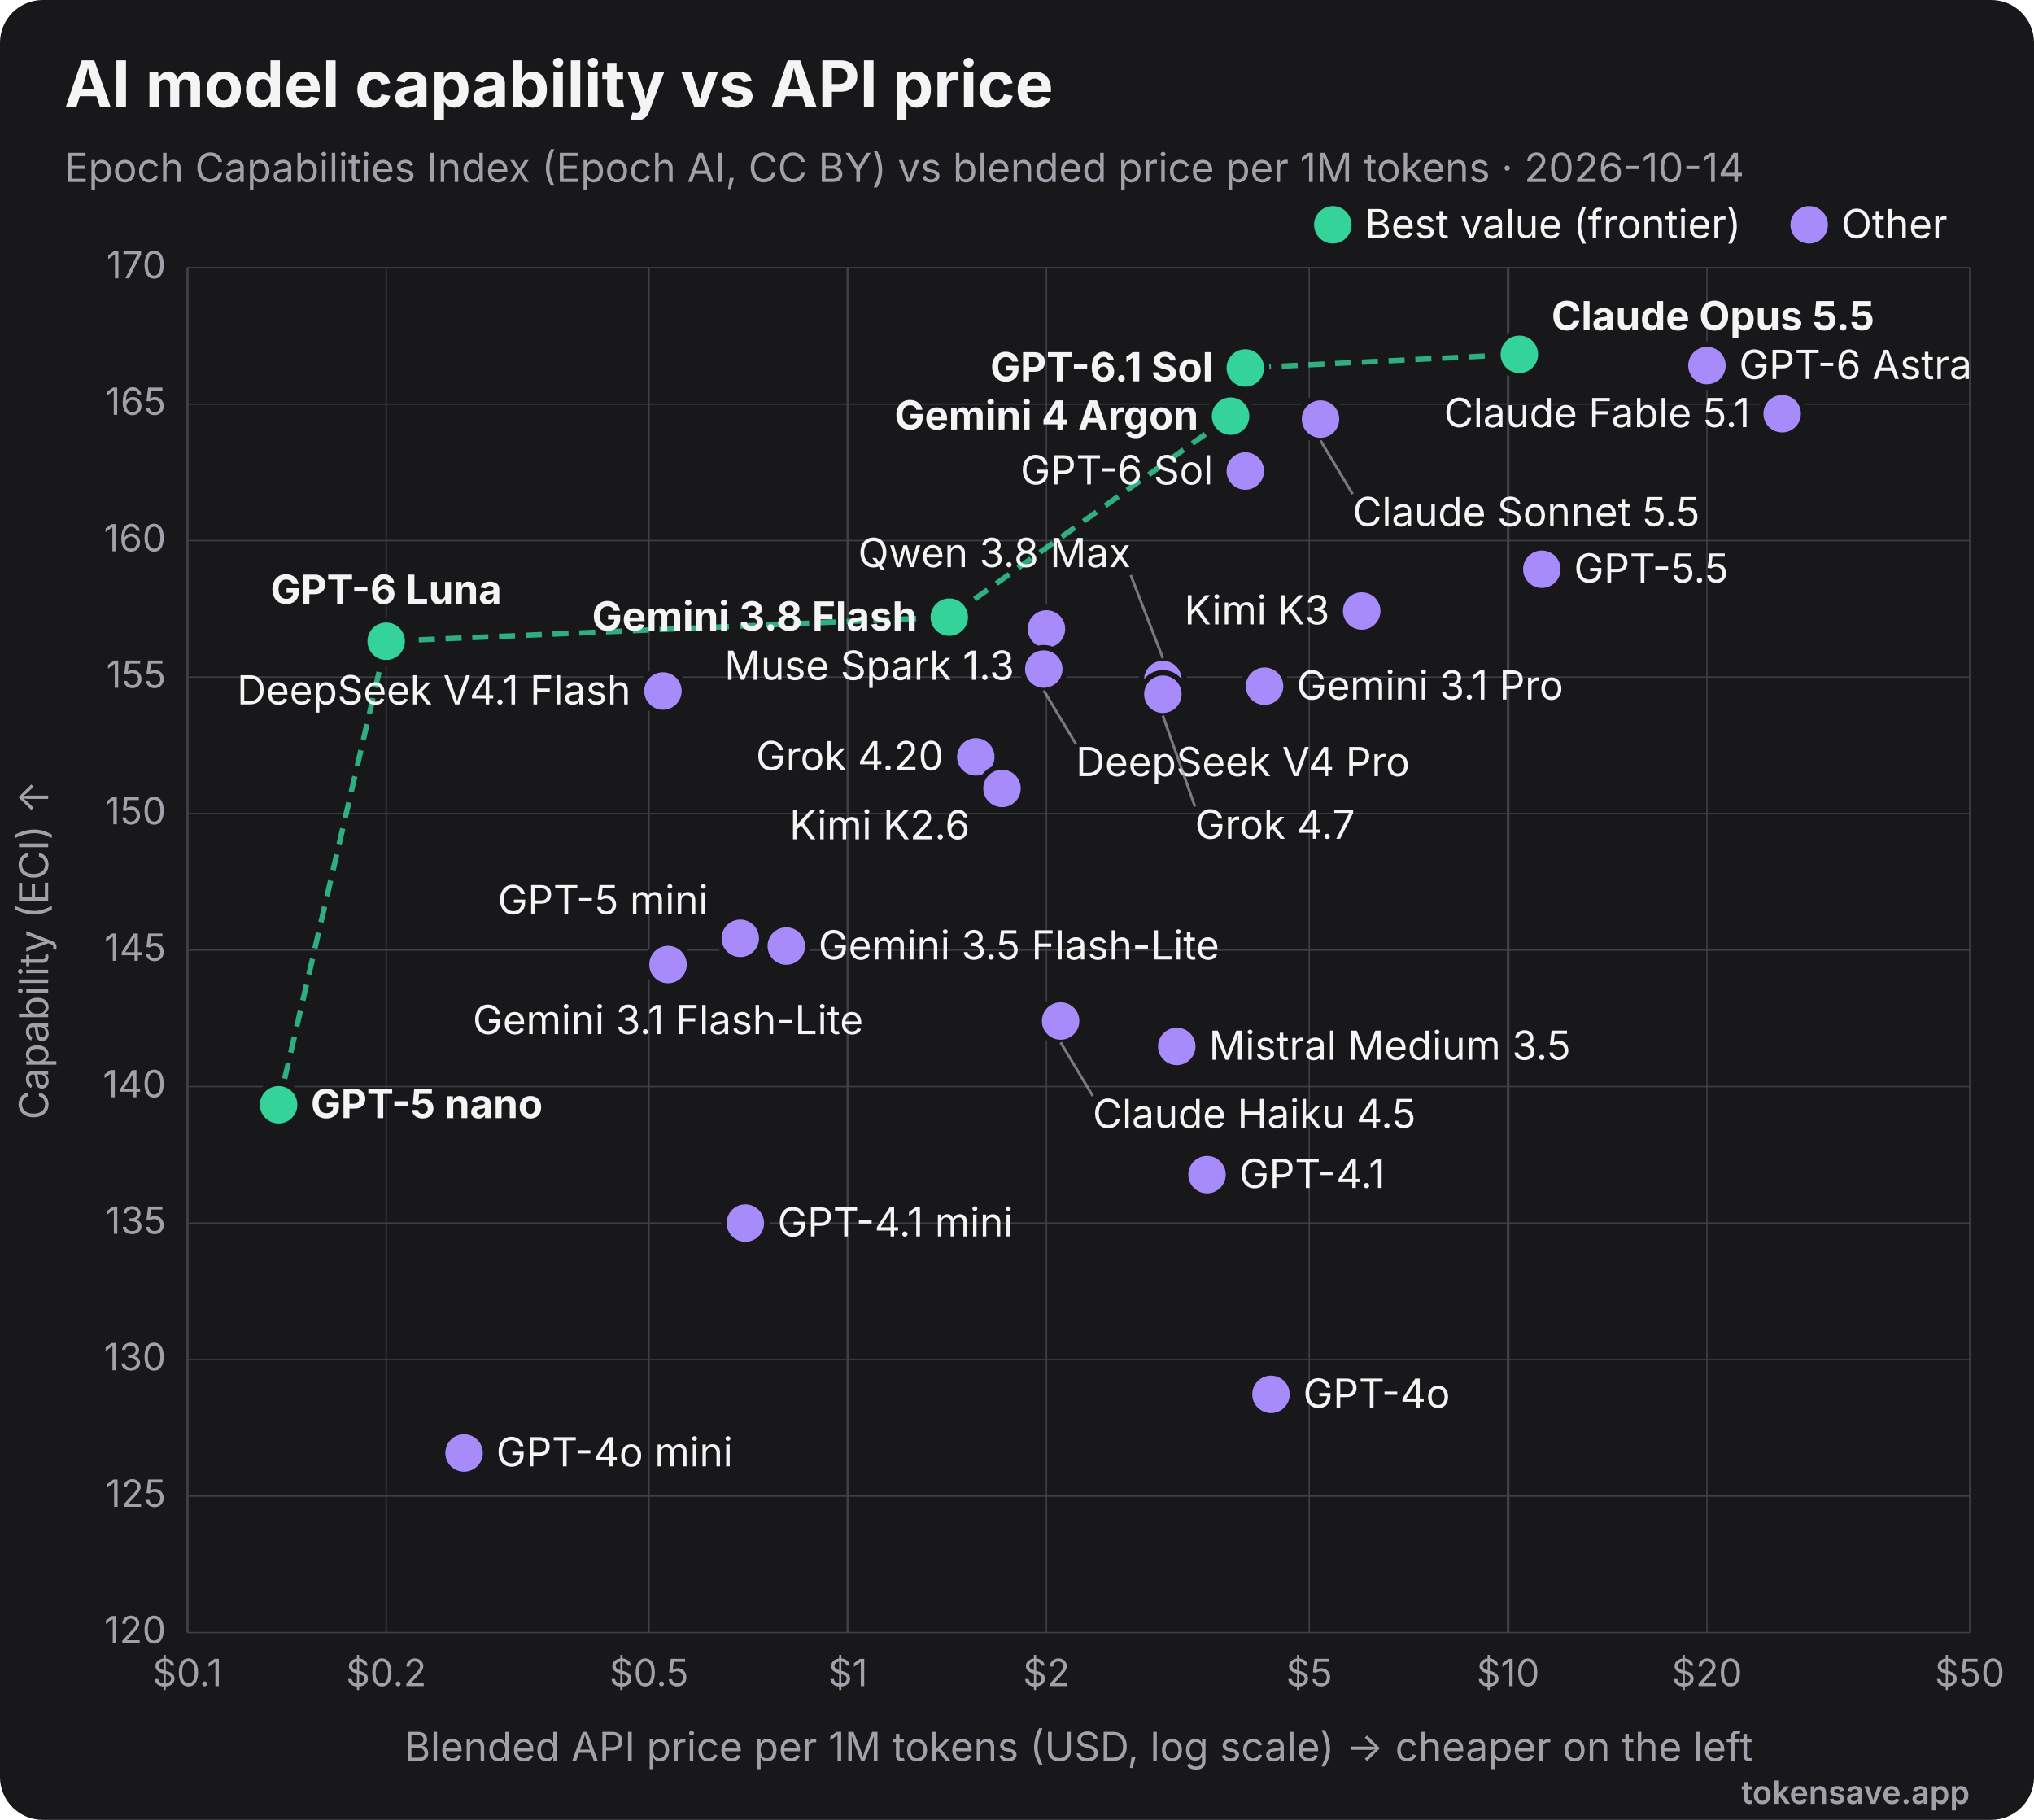
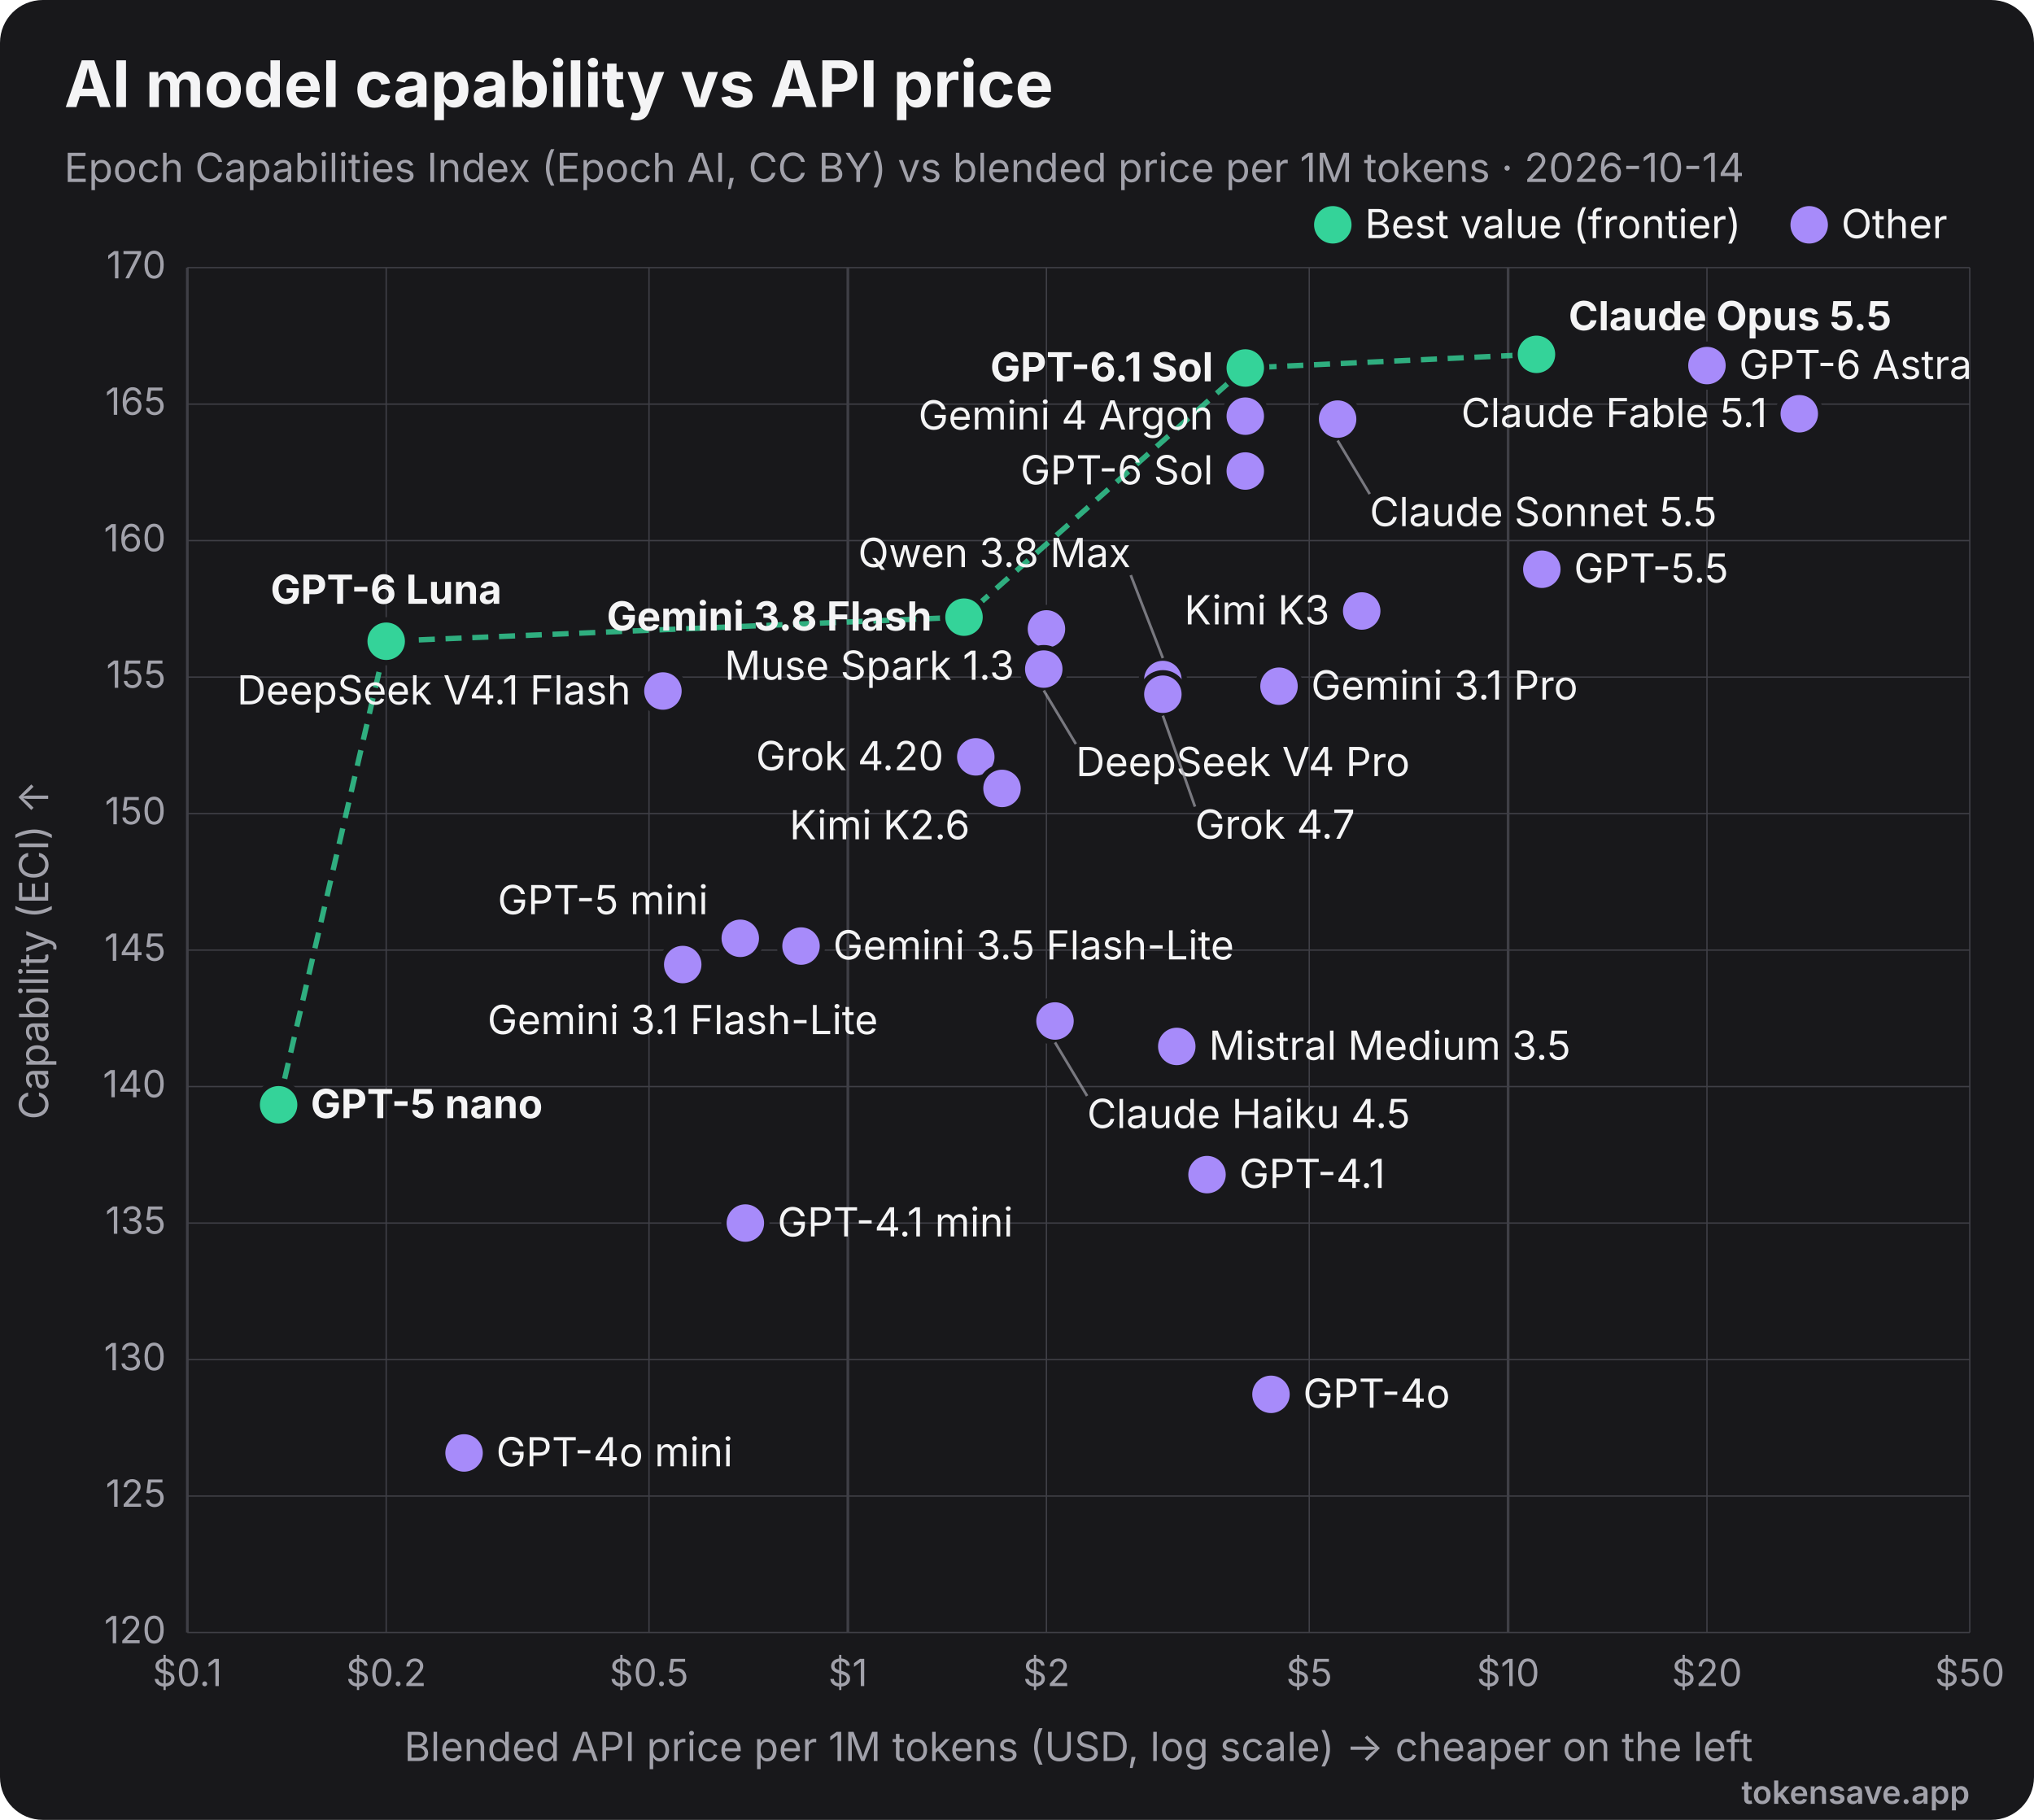
<svg xmlns="http://www.w3.org/2000/svg" viewBox="0 0 760 680" width="760" height="680" role="img" font-family="Inter, 'Segoe UI', Helvetica, Arial, sans-serif">
  <rect width="760" height="680" rx="16" fill="#18181b" />
  <text x="24" y="40" font-size="24" font-weight="700" fill="#f4f4f5">AI model capability vs API price</text>
  <text x="24" y="68" font-size="15" fill="#a1a1aa">Epoch Capabilities Index (Epoch AI, CC BY) vs blended price per 1M tokens · 2026-10-14</text>
  <line x1="70.0" y1="100" x2="70.0" y2="610" stroke="#3f3f46" stroke-width="1" />
  <text x="70.0" y="630" text-anchor="middle" font-size="14" fill="#a1a1aa">$0.1</text>
  <line x1="144.3" y1="100" x2="144.3" y2="610" stroke="#3f3f46" stroke-width="0.5" />
  <text x="144.3" y="630" text-anchor="middle" font-size="14" fill="#a1a1aa">$0.2</text>
  <line x1="242.5" y1="100" x2="242.5" y2="610" stroke="#3f3f46" stroke-width="0.5" />
  <text x="242.5" y="630" text-anchor="middle" font-size="14" fill="#a1a1aa">$0.5</text>
  <line x1="316.8" y1="100" x2="316.8" y2="610" stroke="#3f3f46" stroke-width="1" />
  <text x="316.8" y="630" text-anchor="middle" font-size="14" fill="#a1a1aa">$1</text>
  <line x1="391.0" y1="100" x2="391.0" y2="610" stroke="#3f3f46" stroke-width="0.5" />
  <text x="391.0" y="630" text-anchor="middle" font-size="14" fill="#a1a1aa">$2</text>
  <line x1="489.2" y1="100" x2="489.2" y2="610" stroke="#3f3f46" stroke-width="0.5" />
  <text x="489.2" y="630" text-anchor="middle" font-size="14" fill="#a1a1aa">$5</text>
  <line x1="563.5" y1="100" x2="563.5" y2="610" stroke="#3f3f46" stroke-width="1" />
  <text x="563.5" y="630" text-anchor="middle" font-size="14" fill="#a1a1aa">$10</text>
  <line x1="637.8" y1="100" x2="637.8" y2="610" stroke="#3f3f46" stroke-width="0.5" />
  <text x="637.8" y="630" text-anchor="middle" font-size="14" fill="#a1a1aa">$20</text>
  <line x1="736.0" y1="100" x2="736.0" y2="610" stroke="#3f3f46" stroke-width="0.5" />
  <text x="736.0" y="630" text-anchor="middle" font-size="14" fill="#a1a1aa">$50</text>
  <line x1="70" y1="610.0" x2="736" y2="610.0" stroke="#3f3f46" stroke-width="0.5" />
  <text x="62" y="614.0" text-anchor="end" font-size="14" fill="#a1a1aa">120</text>
  <line x1="70" y1="559.0" x2="736" y2="559.0" stroke="#3f3f46" stroke-width="0.5" />
  <text x="62" y="563.0" text-anchor="end" font-size="14" fill="#a1a1aa">125</text>
  <line x1="70" y1="508.0" x2="736" y2="508.0" stroke="#3f3f46" stroke-width="0.5" />
  <text x="62" y="512.0" text-anchor="end" font-size="14" fill="#a1a1aa">130</text>
  <line x1="70" y1="457.0" x2="736" y2="457.0" stroke="#3f3f46" stroke-width="0.5" />
  <text x="62" y="461.0" text-anchor="end" font-size="14" fill="#a1a1aa">135</text>
  <line x1="70" y1="406.0" x2="736" y2="406.0" stroke="#3f3f46" stroke-width="0.5" />
  <text x="62" y="410.0" text-anchor="end" font-size="14" fill="#a1a1aa">140</text>
  <line x1="70" y1="355.0" x2="736" y2="355.0" stroke="#3f3f46" stroke-width="0.5" />
  <text x="62" y="359.0" text-anchor="end" font-size="14" fill="#a1a1aa">145</text>
  <line x1="70" y1="304.0" x2="736" y2="304.0" stroke="#3f3f46" stroke-width="0.5" />
  <text x="62" y="308.0" text-anchor="end" font-size="14" fill="#a1a1aa">150</text>
  <line x1="70" y1="253.0" x2="736" y2="253.0" stroke="#3f3f46" stroke-width="0.5" />
  <text x="62" y="257.0" text-anchor="end" font-size="14" fill="#a1a1aa">155</text>
  <line x1="70" y1="202.0" x2="736" y2="202.0" stroke="#3f3f46" stroke-width="0.5" />
  <text x="62" y="206.0" text-anchor="end" font-size="14" fill="#a1a1aa">160</text>
  <line x1="70" y1="151.0" x2="736" y2="151.0" stroke="#3f3f46" stroke-width="0.5" />
  <text x="62" y="155.0" text-anchor="end" font-size="14" fill="#a1a1aa">165</text>
  <line x1="70" y1="100.0" x2="736" y2="100.0" stroke="#3f3f46" stroke-width="0.5" />
  <text x="62" y="104.0" text-anchor="end" font-size="14" fill="#a1a1aa">170</text>
  <text x="403" y="658" text-anchor="middle" font-size="15" fill="#a1a1aa">Blended API price per 1M tokens (USD, log scale) → cheaper on the left</text>
  <text x="18" y="355" transform="rotate(-90 18 355)" text-anchor="middle" font-size="15" fill="#a1a1aa">Capability (ECI) ↑</text>
-   <polyline points="104.1,412.8 144.3,239.6 354.7,230.6 459.8,155.5 465.3,137.5 567.7,132.4" fill="none" stroke="#34d399" stroke-width="2" stroke-dasharray="6 4" opacity="0.8" />
-   <circle cx="567.7" cy="132.4" r="8" fill="#34d399" stroke="#18181b" stroke-width="2" />
-   <text x="579.7" y="123.4" text-anchor="start" font-size="15" font-weight="700" fill="#f4f4f5">Claude Opus 5.5</text>
+   <polyline points="104.1,412.8 144.3,239.6 360.2,230.6 465.3,137.5 574.1,132.4" fill="none" stroke="#34d399" stroke-width="2" stroke-dasharray="6 4" opacity="0.8" />
+   <circle cx="574.1" cy="132.4" r="8" fill="#34d399" stroke="#18181b" stroke-width="2" />
+   <text x="586.1" y="123.4" text-anchor="start" font-size="15" font-weight="700" fill="#f4f4f5">Claude Opus 5.5</text>
  <circle cx="637.8" cy="136.6" r="8" fill="#a78bfa" stroke="#18181b" stroke-width="2" />
  <text x="649.8" y="141.6" text-anchor="start" font-size="15" font-weight="400" fill="#f4f4f5">GPT-6 Astra</text>
  <circle cx="465.3" cy="137.5" r="8" fill="#34d399" stroke="#18181b" stroke-width="2" />
  <text x="453.3" y="142.5" text-anchor="end" font-size="15" font-weight="700" fill="#f4f4f5">GPT-6.1 Sol</text>
-   <circle cx="665.9" cy="154.6" r="8" fill="#a78bfa" stroke="#18181b" stroke-width="2" />
-   <text x="653.9" y="159.6" text-anchor="end" font-size="15" font-weight="400" fill="#f4f4f5">Claude Fable 5.1</text>
-   <circle cx="459.8" cy="155.5" r="8" fill="#34d399" stroke="#18181b" stroke-width="2" />
-   <text x="447.8" y="160.5" text-anchor="end" font-size="15" font-weight="700" fill="#f4f4f5">Gemini 4 Argon</text>
-   <circle cx="493.4" cy="156.6" r="8" fill="#a78bfa" stroke="#18181b" stroke-width="2" />
-   <line x1="493.4" y1="164.6" x2="505.4" y2="184.6" stroke="#a1a1aa" stroke-width="1" opacity="0.7" />
-   <text x="505.4" y="196.6" text-anchor="start" font-size="15" font-weight="400" fill="#f4f4f5">Claude Sonnet 5.5</text>
+   <circle cx="672.3" cy="154.6" r="8" fill="#a78bfa" stroke="#18181b" stroke-width="2" />
+   <text x="660.3" y="159.6" text-anchor="end" font-size="15" font-weight="400" fill="#f4f4f5">Claude Fable 5.1</text>
+   <circle cx="465.3" cy="155.5" r="8" fill="#a78bfa" stroke="#18181b" stroke-width="2" />
+   <text x="453.3" y="160.5" text-anchor="end" font-size="15" font-weight="400" fill="#f4f4f5">Gemini 4 Argon</text>
+   <circle cx="499.8" cy="156.6" r="8" fill="#a78bfa" stroke="#18181b" stroke-width="2" />
+   <line x1="499.8" y1="164.6" x2="511.8" y2="184.6" stroke="#a1a1aa" stroke-width="1" opacity="0.7" />
+   <text x="511.8" y="196.6" text-anchor="start" font-size="15" font-weight="400" fill="#f4f4f5">Claude Sonnet 5.5</text>
  <circle cx="465.3" cy="176.0" r="8" fill="#a78bfa" stroke="#18181b" stroke-width="2" />
  <text x="453.3" y="181.0" text-anchor="end" font-size="15" font-weight="400" fill="#f4f4f5">GPT-6 Sol</text>
  <circle cx="576.1" cy="212.7" r="8" fill="#a78bfa" stroke="#18181b" stroke-width="2" />
  <text x="588.1" y="217.7" text-anchor="start" font-size="15" font-weight="400" fill="#f4f4f5">GPT-5.5</text>
  <circle cx="508.8" cy="228.3" r="8" fill="#a78bfa" stroke="#18181b" stroke-width="2" />
  <text x="496.8" y="233.3" text-anchor="end" font-size="15" font-weight="400" fill="#f4f4f5">Kimi K3</text>
-   <circle cx="354.7" cy="230.6" r="8" fill="#34d399" stroke="#18181b" stroke-width="2" />
-   <text x="342.7" y="235.6" text-anchor="end" font-size="15" font-weight="700" fill="#f4f4f5">Gemini 3.8 Flash</text>
+   <circle cx="360.2" cy="230.6" r="8" fill="#34d399" stroke="#18181b" stroke-width="2" />
+   <text x="348.2" y="235.6" text-anchor="end" font-size="15" font-weight="700" fill="#f4f4f5">Gemini 3.8 Flash</text>
  <circle cx="391.0" cy="235.0" r="8" fill="#a78bfa" stroke="#18181b" stroke-width="2" />
  <text x="379.0" y="254.0" text-anchor="end" font-size="15" font-weight="400" fill="#f4f4f5">Muse Spark 1.3</text>
  <circle cx="144.3" cy="239.6" r="8" fill="#34d399" stroke="#18181b" stroke-width="2" />
  <text x="144.3" y="225.6" text-anchor="middle" font-size="15" font-weight="700" fill="#f4f4f5">GPT-6 Luna</text>
  <circle cx="390.0" cy="250.0" r="8" fill="#a78bfa" stroke="#18181b" stroke-width="2" />
  <line x1="390.0" y1="258.0" x2="402.0" y2="278.0" stroke="#a1a1aa" stroke-width="1" opacity="0.7" />
  <text x="402.0" y="290.0" text-anchor="start" font-size="15" font-weight="400" fill="#f4f4f5">DeepSeek V4 Pro</text>
  <circle cx="434.5" cy="253.9" r="8" fill="#a78bfa" stroke="#18181b" stroke-width="2" />
  <line x1="434.5" y1="245.9" x2="422.5" y2="214.9" stroke="#a1a1aa" stroke-width="1" opacity="0.7" />
  <text x="422.5" y="211.9" text-anchor="end" font-size="15" font-weight="400" fill="#f4f4f5">Qwen 3.8 Max</text>
-   <circle cx="472.5" cy="256.4" r="8" fill="#a78bfa" stroke="#18181b" stroke-width="2" />
-   <text x="484.5" y="261.4" text-anchor="start" font-size="15" font-weight="400" fill="#f4f4f5">Gemini 3.1 Pro</text>
+   <circle cx="477.9" cy="256.4" r="8" fill="#a78bfa" stroke="#18181b" stroke-width="2" />
+   <text x="489.9" y="261.4" text-anchor="start" font-size="15" font-weight="400" fill="#f4f4f5">Gemini 3.1 Pro</text>
  <circle cx="247.7" cy="258.2" r="8" fill="#a78bfa" stroke="#18181b" stroke-width="2" />
  <text x="235.7" y="263.2" text-anchor="end" font-size="15" font-weight="400" fill="#f4f4f5">DeepSeek V4.1 Flash</text>
  <circle cx="434.5" cy="259.4" r="8" fill="#a78bfa" stroke="#18181b" stroke-width="2" />
  <line x1="434.5" y1="267.4" x2="446.5" y2="301.4" stroke="#a1a1aa" stroke-width="1" opacity="0.7" />
  <text x="446.5" y="313.4" text-anchor="start" font-size="15" font-weight="400" fill="#f4f4f5">Grok 4.7</text>
  <circle cx="364.6" cy="282.8" r="8" fill="#a78bfa" stroke="#18181b" stroke-width="2" />
  <text x="352.6" y="287.8" text-anchor="end" font-size="15" font-weight="400" fill="#f4f4f5">Grok 4.20</text>
  <circle cx="374.4" cy="294.6" r="8" fill="#a78bfa" stroke="#18181b" stroke-width="2" />
  <text x="362.4" y="313.6" text-anchor="end" font-size="15" font-weight="400" fill="#f4f4f5">Kimi K2.6</text>
  <circle cx="276.6" cy="350.6" r="8" fill="#a78bfa" stroke="#18181b" stroke-width="2" />
  <text x="264.6" y="341.6" text-anchor="end" font-size="15" font-weight="400" fill="#f4f4f5">GPT-5 mini</text>
-   <circle cx="293.8" cy="353.5" r="8" fill="#a78bfa" stroke="#18181b" stroke-width="2" />
-   <text x="305.8" y="358.5" text-anchor="start" font-size="15" font-weight="400" fill="#f4f4f5">Gemini 3.5 Flash-Lite</text>
-   <circle cx="249.6" cy="360.4" r="8" fill="#a78bfa" stroke="#18181b" stroke-width="2" />
-   <text x="249.6" y="386.4" text-anchor="middle" font-size="15" font-weight="400" fill="#f4f4f5">Gemini 3.1 Flash-Lite</text>
-   <circle cx="396.3" cy="381.5" r="8" fill="#a78bfa" stroke="#18181b" stroke-width="2" />
-   <line x1="396.3" y1="389.5" x2="408.3" y2="409.5" stroke="#a1a1aa" stroke-width="1" opacity="0.7" />
-   <text x="408.3" y="421.5" text-anchor="start" font-size="15" font-weight="400" fill="#f4f4f5">Claude Haiku 4.5</text>
+   <circle cx="299.3" cy="353.5" r="8" fill="#a78bfa" stroke="#18181b" stroke-width="2" />
+   <text x="311.3" y="358.5" text-anchor="start" font-size="15" font-weight="400" fill="#f4f4f5">Gemini 3.5 Flash-Lite</text>
+   <circle cx="255.1" cy="360.4" r="8" fill="#a78bfa" stroke="#18181b" stroke-width="2" />
+   <text x="255.1" y="386.4" text-anchor="middle" font-size="15" font-weight="400" fill="#f4f4f5">Gemini 3.1 Flash-Lite</text>
+   <circle cx="394.2" cy="381.5" r="8" fill="#a78bfa" stroke="#18181b" stroke-width="2" />
+   <line x1="394.2" y1="389.5" x2="406.2" y2="409.5" stroke="#a1a1aa" stroke-width="1" opacity="0.7" />
+   <text x="406.2" y="421.5" text-anchor="start" font-size="15" font-weight="400" fill="#f4f4f5">Claude Haiku 4.5</text>
  <circle cx="439.7" cy="391.0" r="8" fill="#a78bfa" stroke="#18181b" stroke-width="2" />
  <text x="451.7" y="396.0" text-anchor="start" font-size="15" font-weight="400" fill="#f4f4f5">Mistral Medium 3.5</text>
  <circle cx="104.1" cy="412.8" r="8" fill="#34d399" stroke="#18181b" stroke-width="2" />
  <text x="116.1" y="417.8" text-anchor="start" font-size="15" font-weight="700" fill="#f4f4f5">GPT-5 nano</text>
  <circle cx="451.0" cy="438.9" r="8" fill="#a78bfa" stroke="#18181b" stroke-width="2" />
  <text x="463.0" y="443.9" text-anchor="start" font-size="15" font-weight="400" fill="#f4f4f5">GPT-4.1</text>
  <circle cx="278.5" cy="457.0" r="8" fill="#a78bfa" stroke="#18181b" stroke-width="2" />
  <text x="290.5" y="462.0" text-anchor="start" font-size="15" font-weight="400" fill="#f4f4f5">GPT-4.1 mini</text>
  <circle cx="474.9" cy="521.0" r="8" fill="#a78bfa" stroke="#18181b" stroke-width="2" />
  <text x="486.9" y="526.0" text-anchor="start" font-size="15" font-weight="400" fill="#f4f4f5">GPT-4o</text>
  <circle cx="173.4" cy="542.9" r="8" fill="#a78bfa" stroke="#18181b" stroke-width="2" />
  <text x="185.4" y="547.9" text-anchor="start" font-size="15" font-weight="400" fill="#f4f4f5">GPT-4o mini</text>
  <circle cx="498" cy="84" r="7" fill="#34d399" />
  <text x="510" y="89" font-size="15" fill="#f4f4f5">Best value (frontier)</text>
  <circle cx="676" cy="84" r="7" fill="#a78bfa" />
  <text x="688" y="89" font-size="15" fill="#f4f4f5">Other</text>
  <text x="736" y="674" text-anchor="end" font-size="12" font-weight="600" fill="#a1a1aa">tokensave.app</text>
</svg>
